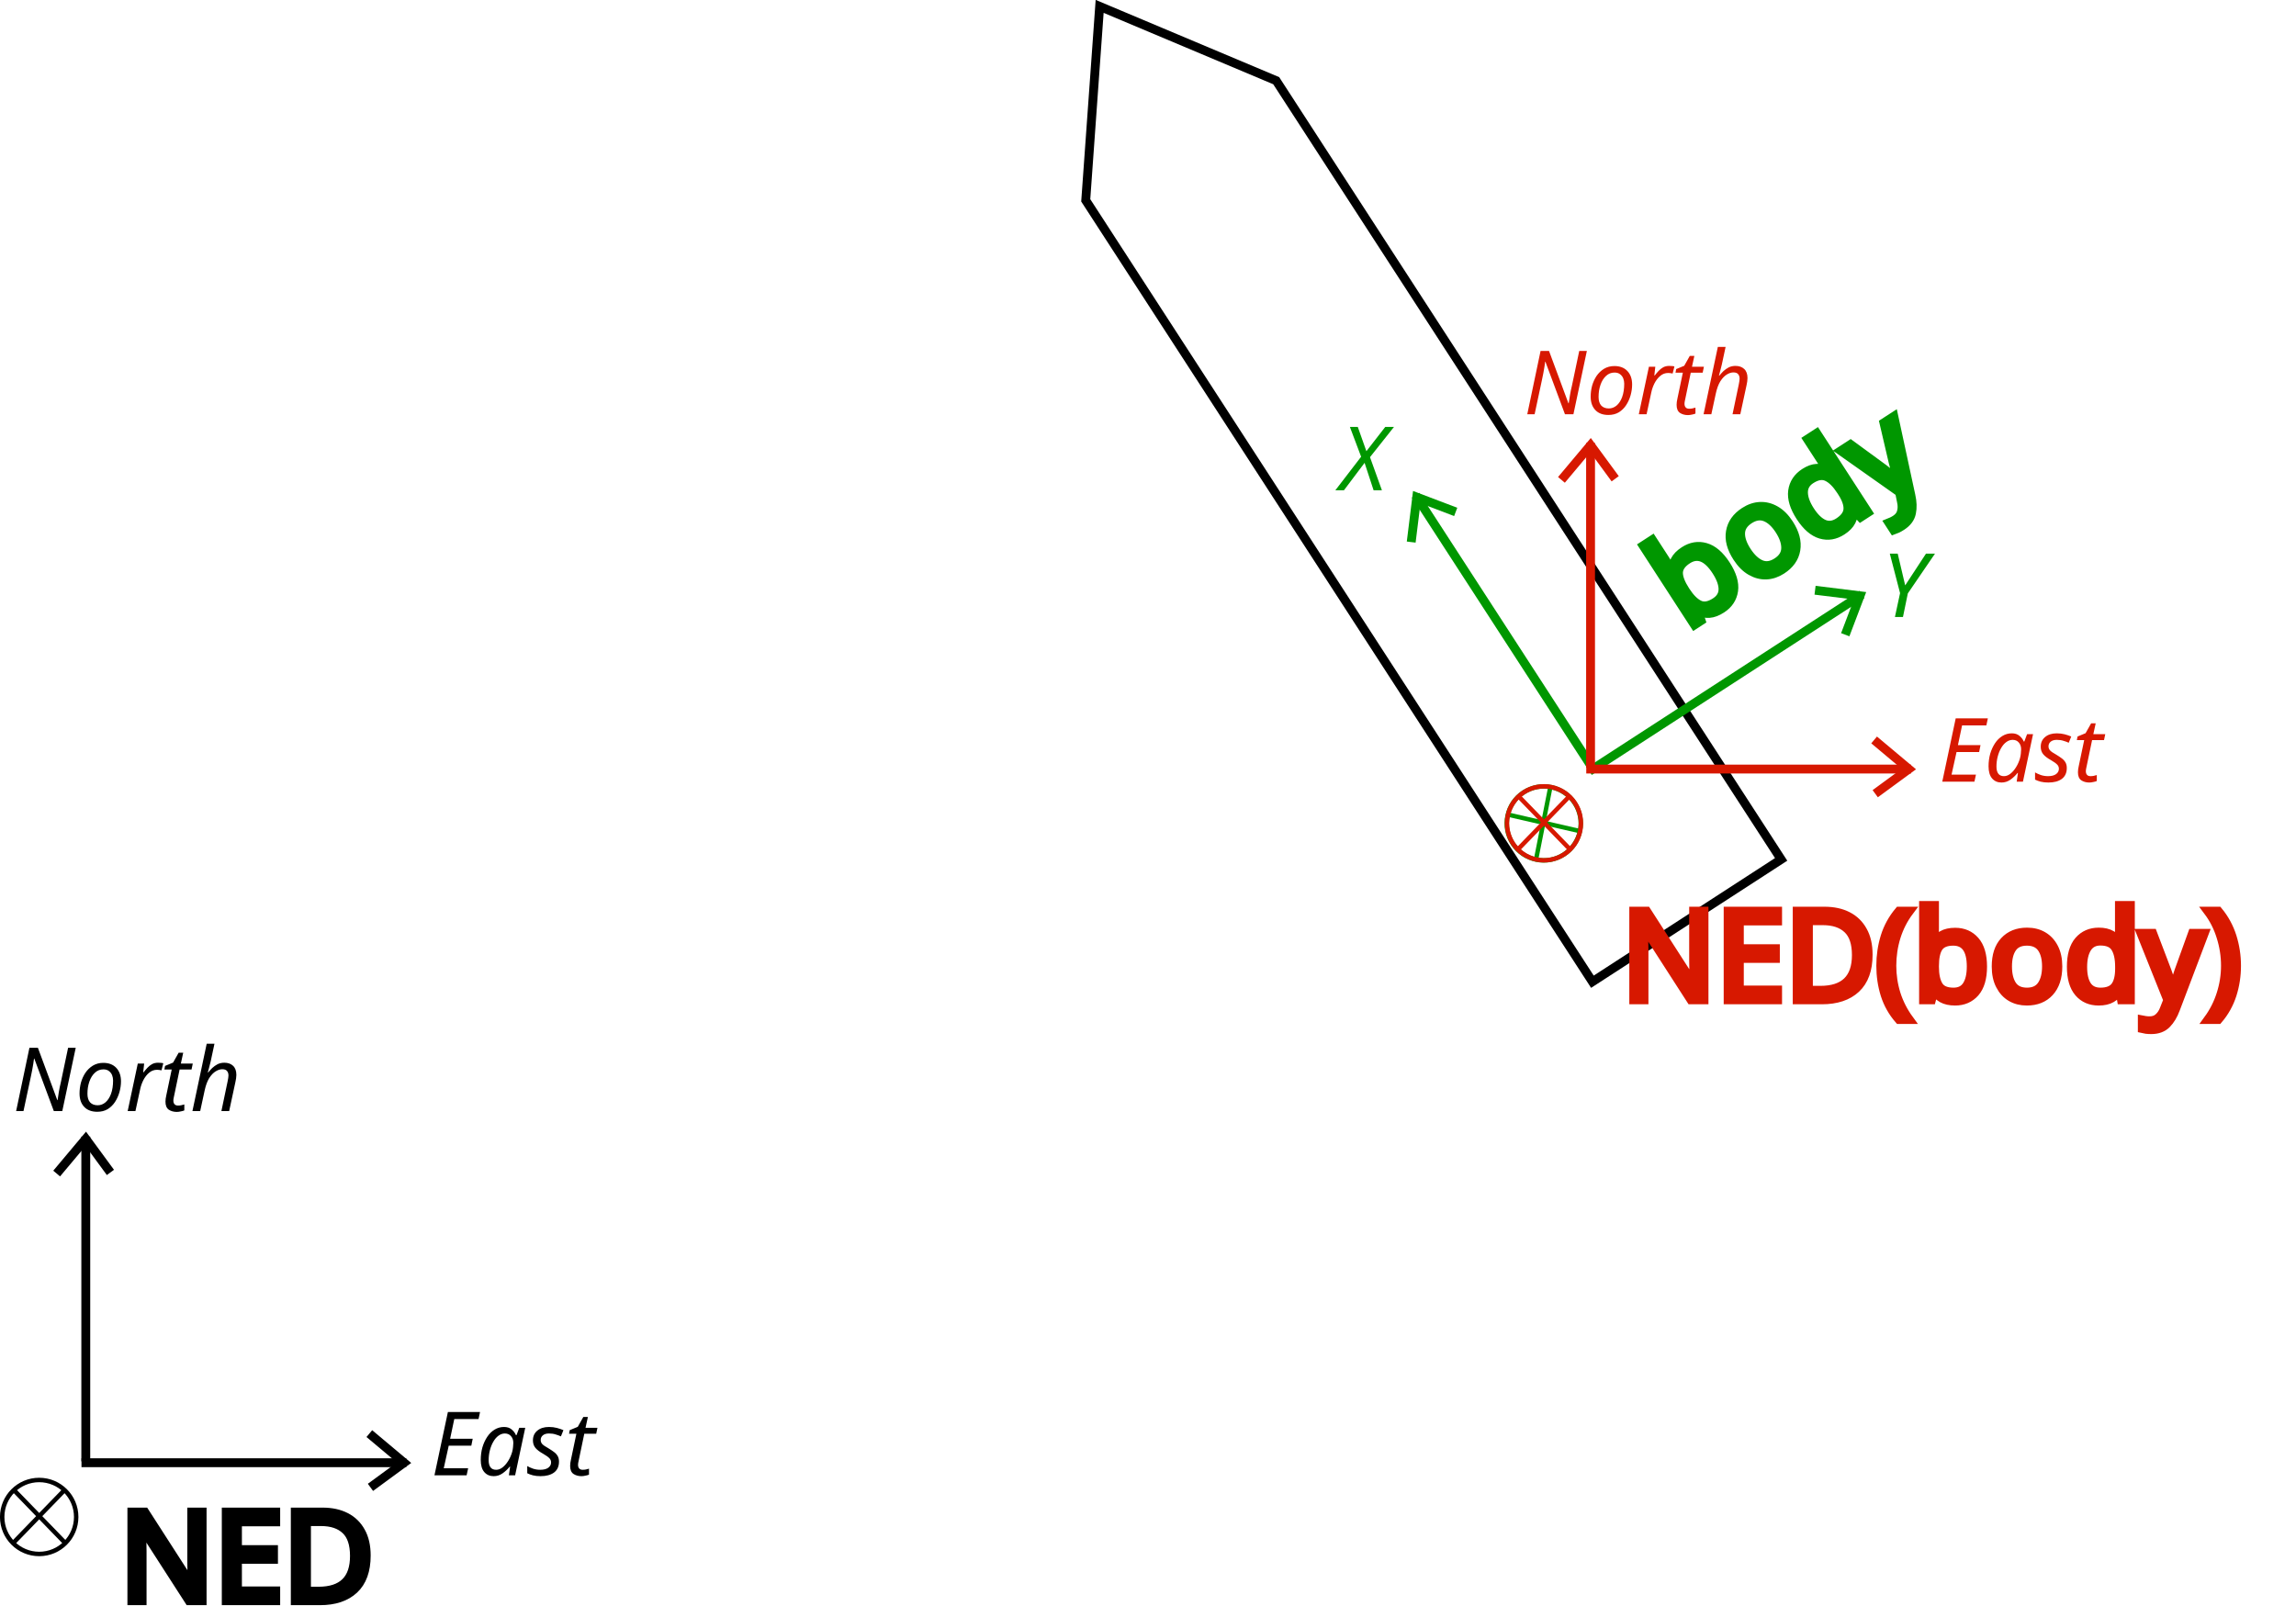
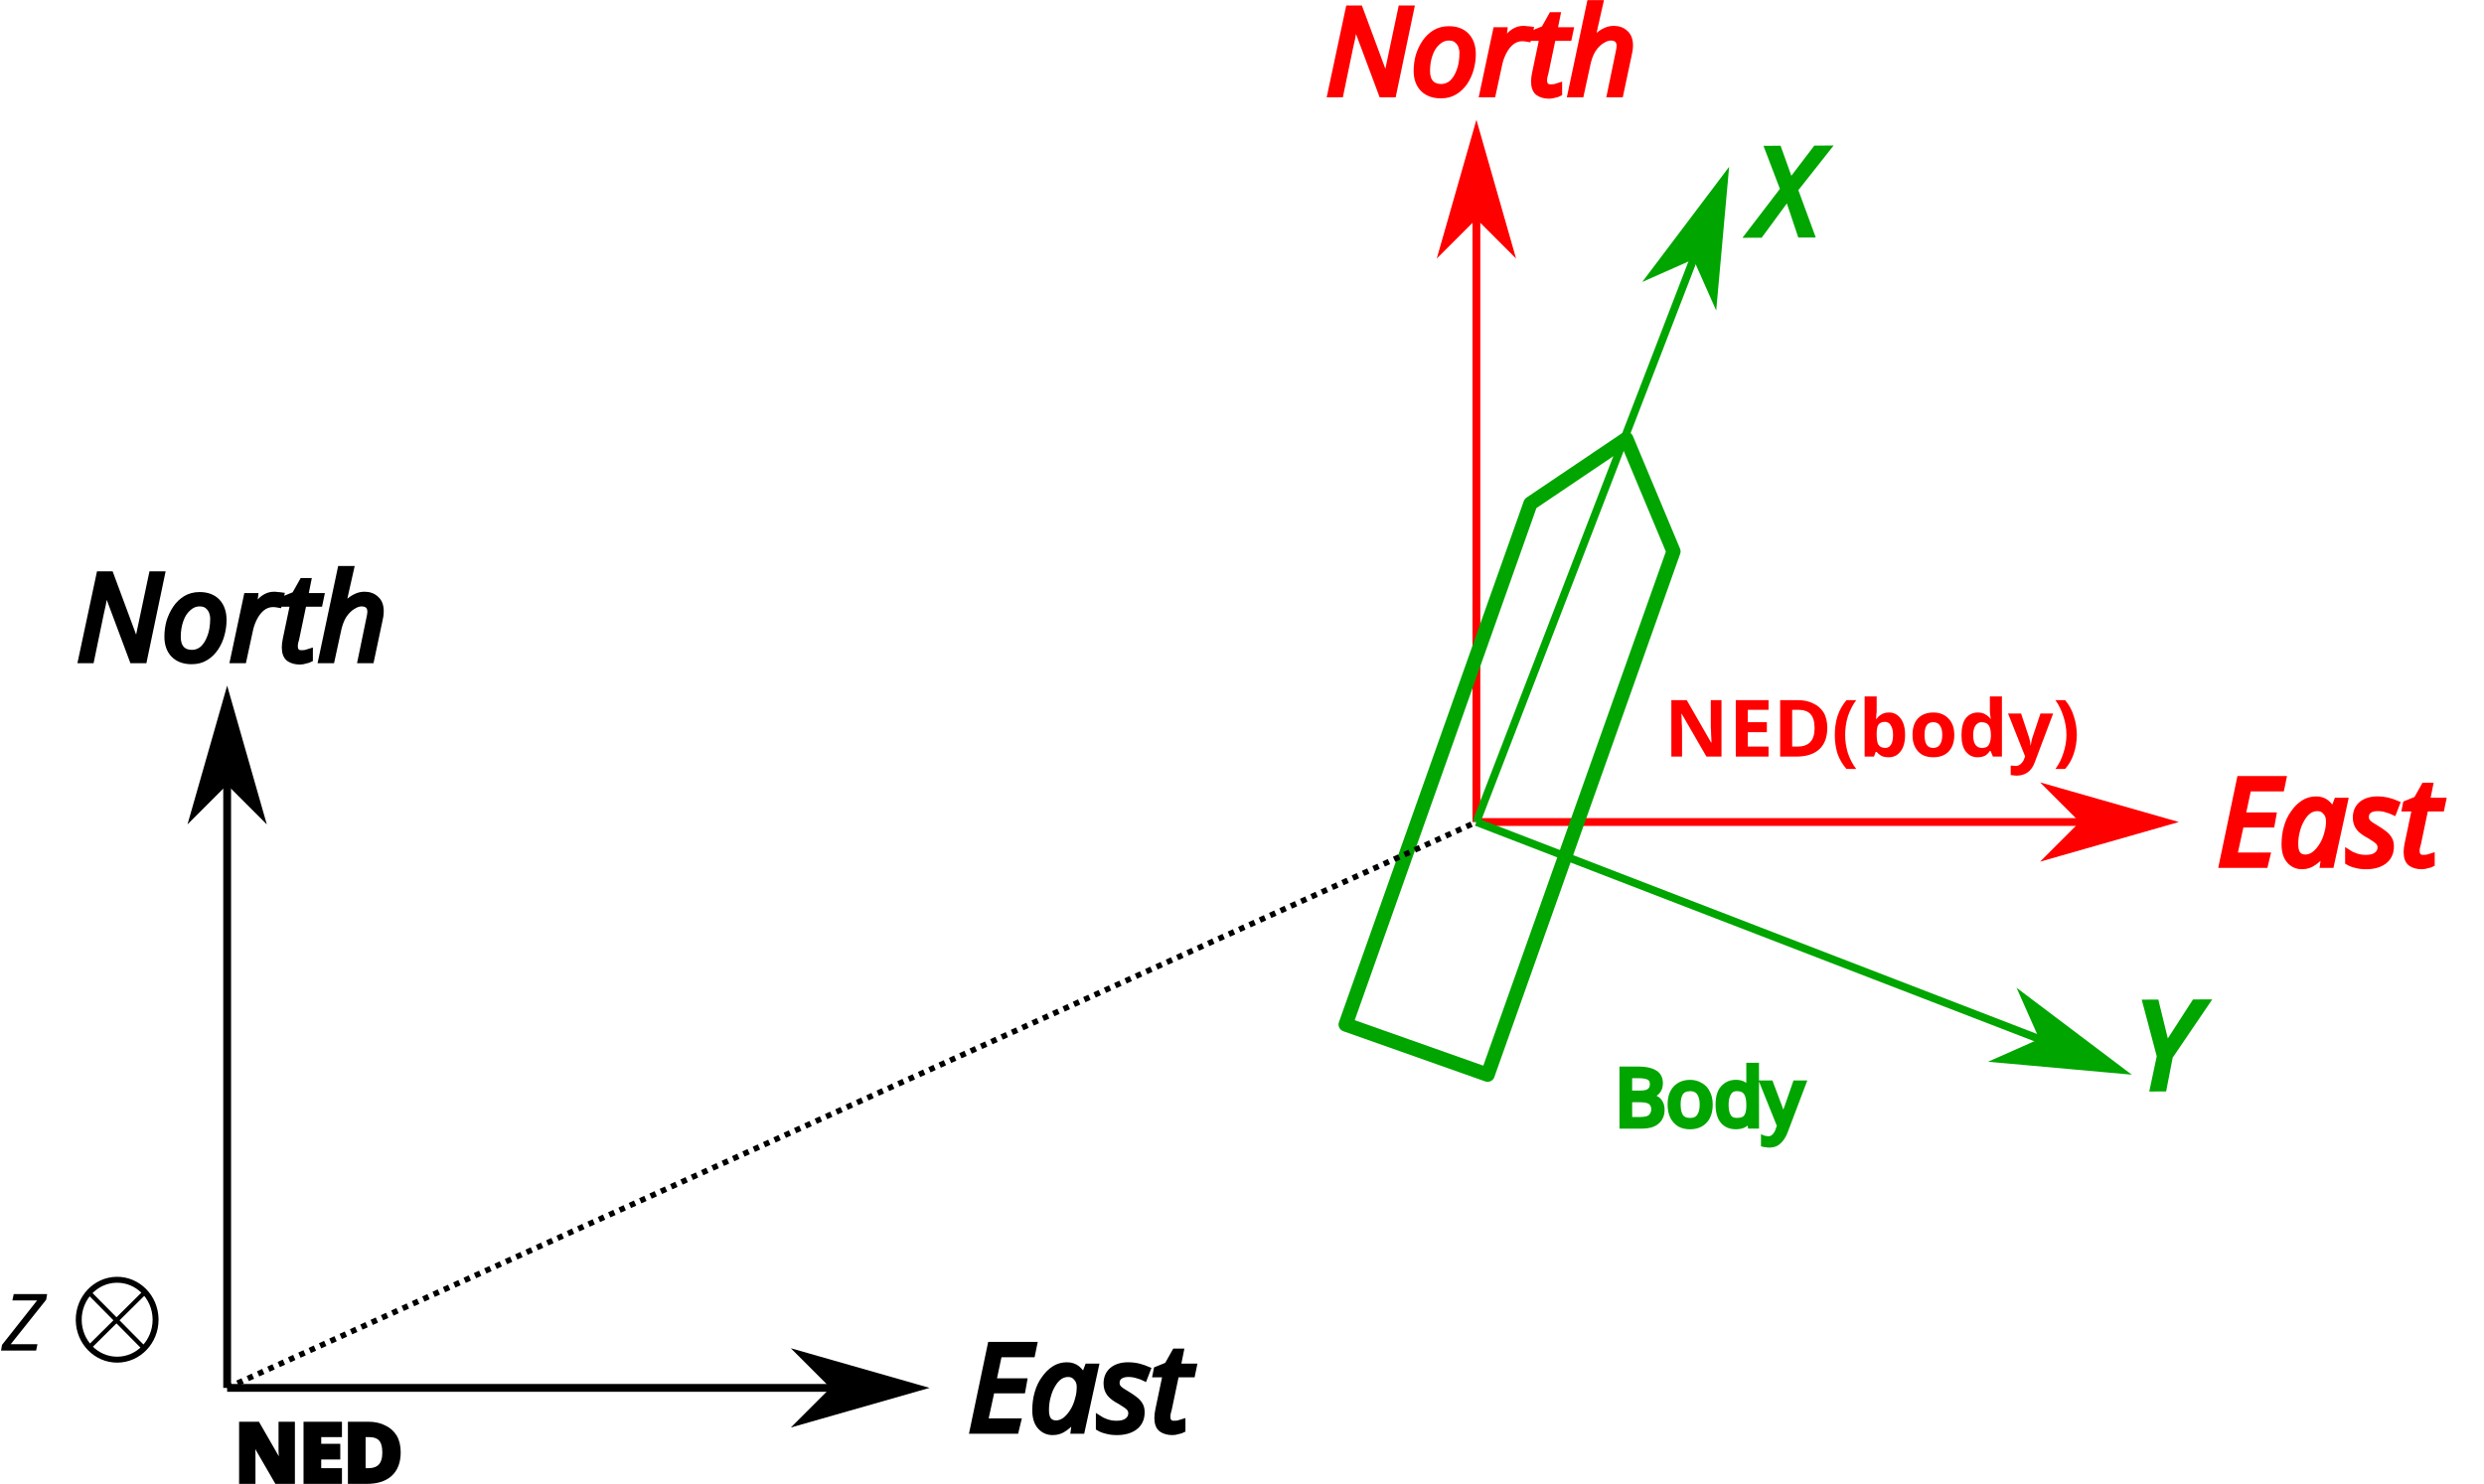
- <svg xmlns="http://www.w3.org/2000/svg" width="258.842" height="180.992" id="svg2" version="1.1">
-   <defs id="defs4">
-     </defs>
-   <g id="layer1" transform="translate(-165.064,-308.6562)">
-     <path style="fill:none;stroke:#000000;stroke-width:1px;stroke-linecap:butt;stroke-linejoin:miter;stroke-opacity:1" d="m 287.466,331.247 57.12,88.104 21.277,-13.794 -56.926,-87.804 -19.903,-8.378 z" id="path3031" />
-     <g style="stroke:#009700;stroke-opacity:1" id="g3041" transform="matrix(0.8390859,-0.543999,0.543999,0.8390859,-242.0888,347.73)">
-       <path id="path3035" d="m 465.933,359.145 36.618,0" style="fill:none;stroke:#009700;stroke-width:1px;stroke-linecap:butt;stroke-linejoin:miter;stroke-opacity:1" />
-       <path id="path3039" d="m 498.384,355.862 3.914,3.283 -3.788,2.778" style="fill:none;stroke:#009700;stroke-width:1px;stroke-linecap:butt;stroke-linejoin:miter;stroke-opacity:1" />
+ <svg xmlns="http://www.w3.org/2000/svg" xmlns:xlink="http://www.w3.org/1999/xlink" width="116.118mm" height="69.386mm" viewBox="0 0 116.118 69.386" version="1.1" id="svg4587">
+   <defs id="defs4581">
+     <linearGradient id="linearGradient9011">
+       <stop style="stop-color:#000000;stop-opacity:1;" offset="0" id="stop9007" />
+       <stop style="stop-color:#000000;stop-opacity:0;" offset="1" id="stop9009" />
+     </linearGradient>
+     <marker style="overflow:visible" id="marker8945" refX="0" refY="0" orient="auto">
+       <path transform="matrix(-0.8,0,0,-0.8,-10,0)" style="fill:#000000;fill-opacity:1;fill-rule:evenodd;stroke:#000000;stroke-width:1pt;stroke-opacity:1" d="M 0,0 5,-5 -12.5,0 5,5 Z" id="path8943" />
+     </marker>
+     <marker orient="auto" refY="0" refX="0" id="marker8887" style="overflow:visible">
+       <path id="path8885" d="M 0,0 5,-5 -12.5,0 5,5 Z" style="fill:#000000;fill-opacity:1;fill-rule:evenodd;stroke:#000000;stroke-width:1pt;stroke-opacity:1" transform="matrix(-0.8,0,0,-0.8,-10,0)" />
+     </marker>
+     <marker style="overflow:visible" id="marker8755" refX="0" refY="0" orient="auto">
+       <path transform="matrix(-0.8,0,0,-0.8,-10,0)" style="fill:#00a500;fill-opacity:1;fill-rule:evenodd;stroke:#00a500;stroke-width:1pt;stroke-opacity:1" d="M 0,0 5,-5 -12.5,0 5,5 Z" id="path8753" />
+     </marker>
+     <marker orient="auto" refY="0" refX="0" id="marker8715" style="overflow:visible">
+       <path id="path8713" d="M 0,0 5,-5 -12.5,0 5,5 Z" style="fill:#00a500;fill-opacity:1;fill-rule:evenodd;stroke:#00a500;stroke-width:1pt;stroke-opacity:1" transform="matrix(-0.8,0,0,-0.8,-10,0)" />
+     </marker>
+     <marker style="overflow:visible" id="marker8076" refX="0" refY="0" orient="auto">
+       <path transform="matrix(-0.8,0,0,-0.8,-10,0)" style="fill:#ff0000;fill-opacity:1;fill-rule:evenodd;stroke:#ff0000;stroke-width:1pt;stroke-opacity:1" d="M 0,0 5,-5 -12.5,0 5,5 Z" id="path8074" />
+     </marker>
+     <marker orient="auto" refY="0" refX="0" id="marker6776" style="overflow:visible">
+       <path id="path6774" d="M 0,0 5,-5 -12.5,0 5,5 Z" style="fill:#ff0000;fill-opacity:1;fill-rule:evenodd;stroke:#ff0000;stroke-width:1pt;stroke-opacity:1" transform="matrix(-0.8,0,0,-0.8,-10,0)" />
+     </marker>
+     <marker orient="auto" refY="0" refX="0" id="marker6078" style="overflow:visible">
+       <path id="path6076" d="M 0,0 5,-5 -12.5,0 5,5 Z" style="fill:#ff0000;fill-opacity:1;fill-rule:evenodd;stroke:#ff0000;stroke-width:1pt;stroke-opacity:1" transform="matrix(-0.8,0,0,-0.8,-10,0)" />
+     </marker>
+     <linearGradient xlink:href="#linearGradient9011" id="linearGradient9013" x1="38.771" y1="199.654" x2="47.213" y2="199.654" gradientUnits="userSpaceOnUse" />
+   </defs>
+   <g id="layer1" transform="translate(-27.58102,-131.7501)">
+     <g id="g8691" transform="translate(-5.078121,18.70887)">
+       <text id="text6040" y="117.462" x="94.62" style="font-style:italic;font-weight:normal;font-size:5.644px;line-height:125%;font-family:Sans;-inkscape-font-specification:'Sans Italic';letter-spacing:0px;word-spacing:0px;fill:#ff0000;fill-opacity:1;stroke:#ff0000;stroke-width:0.265px;stroke-linecap:butt;stroke-linejoin:miter;stroke-opacity:1" xml:space="preserve">
+         <tspan style="font-size:5.644px;fill:#ff0000;fill-opacity:1;stroke:#ff0000;stroke-width:0.265px;stroke-opacity:1" y="117.462" x="94.62" id="tspan6038">North</tspan>
+       </text>
+       <text id="text6044" y="153.495" x="136.281" style="font-style:italic;font-weight:normal;font-size:3.704px;line-height:125%;font-family:Sans;-inkscape-font-specification:'Sans Italic';letter-spacing:0px;word-spacing:0px;fill:#ff0000;fill-opacity:1;stroke:#ff0000;stroke-width:0.265px;stroke-linecap:butt;stroke-linejoin:miter;stroke-opacity:1" xml:space="preserve">
+         <tspan style="font-size:5.644px;fill:#ff0000;fill-opacity:1;stroke:#ff0000;stroke-width:0.265px;stroke-opacity:1" y="153.495" x="136.281" id="tspan6042">East</tspan>
+       </text>
+       <path style="fill:#ff0000;fill-opacity:1;fill-rule:evenodd;stroke:#ff0000;stroke-width:0.365;stroke-linecap:butt;stroke-linejoin:miter;stroke-miterlimit:4;stroke-dasharray:none;stroke-opacity:1;marker-end:url(#marker6776)" d="M 101.676,151.479 V 119.351" id="path6772" />
+       <path id="path8072" d="m 101.676,151.479 h 32.128" style="fill:#ff0000;fill-opacity:1;fill-rule:evenodd;stroke:#ff0000;stroke-width:0.365;stroke-linecap:butt;stroke-linejoin:miter;stroke-miterlimit:4;stroke-dasharray:none;stroke-opacity:1;marker-end:url(#marker8076)" />
    </g>
-     <g id="g3821" transform="matrix(0.2840875,-0.1841806,0.1841806,0.2840875,164.781,332.7818)" style="stroke:#009700;stroke-width:0.295;stroke-miterlimit:4;stroke-opacity:1;stroke-dasharray:none">
-       <path transform="translate(-5.535714,28.21429)" d="m 339.464,422.184 c 0,6.805 -5.516,12.321 -12.321,12.321 -6.805,0 -12.321,-5.516 -12.321,-12.321 0,-6.805 5.516,-12.321 12.321,-12.321 6.805,0 12.321,5.516 12.321,12.321 z" id="path3047" style="fill:none;stroke:#009700;stroke-width:1.477;stroke-miterlimit:4;stroke-opacity:1;stroke-dasharray:none;stroke-dashoffset:0" />
-       <path id="path3817" d="m 313.214,441.469 17.143,17.679" style="fill:none;stroke:#009700;stroke-width:1.477;stroke-linecap:butt;stroke-linejoin:miter;stroke-miterlimit:4;stroke-opacity:1;stroke-dasharray:none" />
-       <path style="fill:none;stroke:#009700;stroke-width:1.477;stroke-linecap:butt;stroke-linejoin:miter;stroke-miterlimit:4;stroke-opacity:1;stroke-dasharray:none" d="m 330.179,441.291 -17.143,17.679" id="path3819" />
+     <text xml:space="preserve" style="font-style:italic;font-weight:normal;font-size:3.704px;line-height:125%;font-family:Sans;-inkscape-font-specification:'Sans Italic';letter-spacing:0px;word-spacing:0px;fill:#000000;fill-opacity:1;stroke:none;stroke-width:0.265px;stroke-linecap:butt;stroke-linejoin:miter;stroke-opacity:1" x="105.381" y="167.128" id="text8807">
+       <tspan id="tspan8805" x="105.381" y="167.128" style="font-style:normal;font-weight:bold;fill:#ff0000;fill-opacity:1;stroke-width:0.265px">NED(body)</tspan>
+     </text>
+     <g id="g8832" transform="matrix(0.7604158,0,0,0.7604158,-45.19176,55.1359)">
+       <path d="m 105.266,181.906 a 2.362,2.457 0 0 1 -2.35,2.457 2.362,2.457 0 0 1 -2.375,-2.43 2.362,2.457 0 0 1 2.324,-2.483 2.362,2.457 0 0 1 2.4,2.404" id="path8821" style="fill:none;fill-opacity:1;stroke:#000000;stroke-width:0.365;stroke-linecap:round;stroke-linejoin:round;stroke-miterlimit:4;stroke-dasharray:none;stroke-dashoffset:0;stroke-opacity:1" />
+       <path id="path8825" d="m 101.175,180.24 3.374,3.408 v 0" style="fill:none;fill-rule:evenodd;stroke:#000000;stroke-width:0.265px;stroke-linecap:butt;stroke-linejoin:miter;stroke-opacity:1" />
+       <path style="fill:none;fill-rule:evenodd;stroke:#000000;stroke-width:0.265px;stroke-linecap:butt;stroke-linejoin:miter;stroke-opacity:1" d="m 101.158,183.631 3.408,-3.374 v 0" id="path8827" />
    </g>
-     <g style="stroke:#009700;stroke-opacity:1" id="g3041-6" transform="matrix(-0.5440096,-0.839079,0.839079,-0.5440096,296.687,981.5553)">
-       <path id="path3035-8" d="m 465.933,359.145 36.618,0" style="fill:none;stroke:#009700;stroke-width:1px;stroke-linecap:butt;stroke-linejoin:miter;stroke-opacity:1" />
-       <path id="path3039-1" d="m 498.384,355.862 3.914,3.283 -3.788,2.778" style="fill:none;stroke:#009700;stroke-width:1px;stroke-linecap:butt;stroke-linejoin:miter;stroke-opacity:1" />
+     <text xml:space="preserve" style="font-style:italic;font-weight:normal;font-size:3.704px;line-height:125%;font-family:Sans;-inkscape-font-specification:'Sans Italic';letter-spacing:0px;word-spacing:0px;fill:#000000;fill-opacity:1;stroke:none;stroke-width:0.265px;stroke-linecap:butt;stroke-linejoin:miter;stroke-opacity:1" x="27.662" y="194.903" id="text8836">
+       <tspan id="tspan8834" x="27.662" y="194.903" style="stroke-width:0.265px">Z</tspan>
+     </text>
+     <g id="g9740" transform="rotate(46.1257,96.59747,170.188)">
+       <text transform="rotate(-46.35524)" xml:space="preserve" style="font-style:italic;font-weight:normal;font-size:5.644px;line-height:125%;font-family:Sans;-inkscape-font-specification:'Sans Italic';letter-spacing:0px;word-spacing:0px;fill:#00a500;fill-opacity:1;stroke:#00a500;stroke-width:0.265px;stroke-linecap:butt;stroke-linejoin:miter;stroke-opacity:1" x="-43.373" y="159.961" id="text8695">
+         <tspan id="tspan8693" x="-43.373" y="159.961" style="font-size:5.644px;fill:#00a500;fill-opacity:1;stroke:#00a500;stroke-width:0.265px;stroke-opacity:1">X</tspan>
+       </text>
+       <text transform="rotate(-46.34563)" xml:space="preserve" style="font-style:italic;font-weight:normal;font-size:3.704px;line-height:125%;font-family:Sans;-inkscape-font-specification:'Sans Italic';letter-spacing:0px;word-spacing:0px;fill:#00a500;fill-opacity:1;stroke:#00a500;stroke-width:0.265px;stroke-linecap:butt;stroke-linejoin:miter;stroke-opacity:1" x="-25.726" y="199.962" id="text8699">
+         <tspan id="tspan8697" x="-25.726" y="199.962" style="font-size:5.644px;fill:#00a500;fill-opacity:1;stroke:#00a500;stroke-width:0.265px;stroke-opacity:1">Y</tspan>
+       </text>
+       <path id="path8701" d="M 96.597,170.188 83,141.079" style="fill:#00a500;fill-opacity:1;fill-rule:evenodd;stroke:#00a500;stroke-width:0.365;stroke-linecap:butt;stroke-linejoin:miter;stroke-miterlimit:4;stroke-dasharray:none;stroke-opacity:1;marker-end:url(#marker8755)" />
+       <path style="fill:#00a500;fill-opacity:1;fill-rule:evenodd;stroke:#00a500;stroke-width:0.365;stroke-linecap:butt;stroke-linejoin:miter;stroke-miterlimit:4;stroke-dasharray:none;stroke-opacity:1;marker-end:url(#marker8715)" d="M 96.597,170.188 125.706,156.591" id="path8703" />
+       <text xml:space="preserve" style="font-style:italic;font-weight:normal;font-size:3.704px;line-height:125%;font-family:Sans;-inkscape-font-specification:'Sans Italic';letter-spacing:0px;word-spacing:0px;fill:#00a500;fill-opacity:1;stroke:#00a500;stroke-width:0.265px;stroke-linecap:butt;stroke-linejoin:miter;stroke-opacity:1" x="-49.417" y="201.755" id="text8819" transform="rotate(-46.16765)">
+         <tspan id="tspan8817" x="-49.417" y="201.755" style="font-style:normal;font-weight:normal;fill:#00a500;fill-opacity:1;stroke:#00a500;stroke-width:0.265px;stroke-opacity:1">Body</tspan>
+       </text>
+       <path id="path8840" d="m 99.186,181.156 -11.573,-23.114 0.927,-5.325 5.321,2.06 11.618,23.222 z" style="fill:none;fill-rule:evenodd;stroke:#00a500;stroke-width:0.665;stroke-linecap:round;stroke-linejoin:round;stroke-miterlimit:4;stroke-dasharray:none;stroke-opacity:1" />
    </g>
-     <g transform="translate(-79.80316,1.683059)" id="g3870-3">
-       <g transform="translate(-211.8795,112.7583)" id="g3041-4">
-         <path style="fill:none;stroke:#000000;stroke-width:1px;stroke-linecap:butt;stroke-linejoin:miter;stroke-opacity:1" d="m 465.933,359.145 36.618,0" id="path3035-7" />
-         <path style="fill:none;stroke:#000000;stroke-width:1px;stroke-linecap:butt;stroke-linejoin:miter;stroke-opacity:1" d="m 498.384,355.862 3.914,3.283 -3.788,2.778" id="path3039-13" />
-       </g>
-       <g style="stroke-width:0.295;stroke-miterlimit:4;stroke-dasharray:none" transform="matrix(0.3385679,0,0,0.3385679,140.3993,325.5304)" id="g3821-6">
-         <path style="fill:none;stroke:#000000;stroke-width:1.477;stroke-miterlimit:4;stroke-opacity:1;stroke-dasharray:none;stroke-dashoffset:0" id="path3047-6" d="m 339.464,422.184 c 0,6.805 -5.516,12.321 -12.321,12.321 -6.805,0 -12.321,-5.516 -12.321,-12.321 0,-6.805 5.516,-12.321 12.321,-12.321 6.805,0 12.321,5.516 12.321,12.321 z" transform="translate(-5.535714,28.21429)" />
-         <path style="fill:none;stroke:#000000;stroke-width:1.477;stroke-linecap:butt;stroke-linejoin:miter;stroke-miterlimit:4;stroke-opacity:1;stroke-dasharray:none" d="m 313.214,441.469 17.143,17.679" id="path3817-8" />
-         <path id="path3819-6" d="m 330.179,441.291 -17.143,17.679" style="fill:none;stroke:#000000;stroke-width:1.477;stroke-linecap:butt;stroke-linejoin:miter;stroke-miterlimit:4;stroke-opacity:1;stroke-dasharray:none" />
-       </g>
-       <g transform="matrix(-1.2655233e-5,-1,1,-1.2655233e-5,-104.6007,937.6857)" id="g3041-6-5">
-         <path style="fill:none;stroke:#000000;stroke-width:1px;stroke-linecap:butt;stroke-linejoin:miter;stroke-opacity:1" d="m 465.933,359.145 36.618,0" id="path3035-8-1" />
-         <path style="fill:none;stroke:#000000;stroke-width:1px;stroke-linecap:butt;stroke-linejoin:miter;stroke-opacity:1" d="m 498.384,355.862 3.914,3.283 -3.788,2.778" id="path3039-1-8" />
-       </g>
+     <g id="g8854" transform="translate(-63.47651,45.16855)" style="fill:#000000;fill-opacity:1;stroke:#000000;stroke-opacity:1">
+       <text xml:space="preserve" style="font-style:italic;font-weight:normal;font-size:5.644px;line-height:125%;font-family:Sans;-inkscape-font-specification:'Sans Italic';letter-spacing:0px;word-spacing:0px;fill:#000000;fill-opacity:1;stroke:#000000;stroke-width:0.265px;stroke-linecap:butt;stroke-linejoin:miter;stroke-opacity:1" x="94.62" y="117.462" id="text8844">
+         <tspan id="tspan8842" x="94.62" y="117.462" style="font-size:5.644px;fill:#000000;fill-opacity:1;stroke:#000000;stroke-width:0.265px;stroke-opacity:1">North</tspan>
+       </text>
+       <text xml:space="preserve" style="font-style:italic;font-weight:normal;font-size:3.704px;line-height:125%;font-family:Sans;-inkscape-font-specification:'Sans Italic';letter-spacing:0px;word-spacing:0px;fill:#000000;fill-opacity:1;stroke:#000000;stroke-width:0.265px;stroke-linecap:butt;stroke-linejoin:miter;stroke-opacity:1" x="136.281" y="153.495" id="text8848">
+         <tspan id="tspan8846" x="136.281" y="153.495" style="font-size:5.644px;fill:#000000;fill-opacity:1;stroke:#000000;stroke-width:0.265px;stroke-opacity:1">East</tspan>
+       </text>
+       <path id="path8850" d="M 101.676,151.479 V 119.351" style="fill:#000000;fill-opacity:1;fill-rule:evenodd;stroke:#000000;stroke-width:0.365;stroke-linecap:butt;stroke-linejoin:miter;stroke-miterlimit:4;stroke-dasharray:none;stroke-opacity:1;marker-end:url(#marker8945)" />
+       <path style="fill:#000000;fill-opacity:1;fill-rule:evenodd;stroke:#000000;stroke-width:0.365;stroke-linecap:butt;stroke-linejoin:miter;stroke-miterlimit:4;stroke-dasharray:none;stroke-opacity:1;marker-end:url(#marker8887)" d="m 101.676,151.479 h 32.128" id="path8852" />
    </g>
-     <g transform="translate(89.8397,-76.53123)" id="g3870-1" style="stroke:#d71800;stroke-opacity:1">
-       <g transform="translate(-211.8795,112.7583)" id="g3041-3" style="stroke:#d71800;stroke-opacity:1">
-         <path style="fill:none;stroke:#d71800;stroke-width:1px;stroke-linecap:butt;stroke-linejoin:miter;stroke-opacity:1" d="m 465.933,359.145 36.618,0" id="path3035-3" />
-         <path style="fill:none;stroke:#d71800;stroke-width:1px;stroke-linecap:butt;stroke-linejoin:miter;stroke-opacity:1" d="m 498.384,355.862 3.914,3.283 -3.788,2.778" id="path3039-8" />
-       </g>
-       <g style="stroke:#d71800;stroke-width:0.295;stroke-miterlimit:4;stroke-opacity:1;stroke-dasharray:none" transform="matrix(0.3385679,0,0,0.3385679,140.3993,325.5304)" id="g3821-4">
-         <path style="fill:none;stroke:#d71800;stroke-width:1.477;stroke-miterlimit:4;stroke-opacity:1;stroke-dasharray:none;stroke-dashoffset:0" id="path3047-1" d="m 339.464,422.184 c 0,6.805 -5.516,12.321 -12.321,12.321 -6.805,0 -12.321,-5.516 -12.321,-12.321 0,-6.805 5.516,-12.321 12.321,-12.321 6.805,0 12.321,5.516 12.321,12.321 z" transform="translate(-5.535714,28.21429)" />
-         <path style="fill:none;stroke:#d71800;stroke-width:1.477;stroke-linecap:butt;stroke-linejoin:miter;stroke-miterlimit:4;stroke-opacity:1;stroke-dasharray:none" d="m 313.214,441.469 17.143,17.679" id="path3817-89" />
-         <path id="path3819-4" d="m 330.179,441.291 -17.143,17.679" style="fill:none;stroke:#d71800;stroke-width:1.477;stroke-linecap:butt;stroke-linejoin:miter;stroke-miterlimit:4;stroke-opacity:1;stroke-dasharray:none" />
-       </g>
-       <g transform="matrix(-1.2655233e-5,-1,1,-1.2655233e-5,-104.6007,937.6857)" id="g3041-6-7" style="stroke:#d71800;stroke-opacity:1">
-         <path style="fill:none;stroke:#d71800;stroke-width:1px;stroke-linecap:butt;stroke-linejoin:miter;stroke-opacity:1" d="m 465.933,359.145 36.618,0" id="path3035-8-8" />
-         <path style="fill:none;stroke:#d71800;stroke-width:1px;stroke-linecap:butt;stroke-linejoin:miter;stroke-opacity:1" d="m 498.384,355.862 3.914,3.283 -3.788,2.778" id="path3039-1-9" />
-       </g>
-     </g>
-     <text xml:space="preserve" style="font-size:14px;font-style:normal;font-variant:normal;font-weight:normal;font-stretch:normal;text-align:start;line-height:125%;letter-spacing:0px;word-spacing:0px;writing-mode:lr-tb;text-anchor:start;fill:#000000;fill-opacity:1;stroke:#000000;stroke-opacity:1;font-family:Sans;-inkscape-font-specification:Sans" x="178.571" y="489.148" id="text3957">
-       <tspan id="tspan3959" x="178.571" y="489.148">NED</tspan>
+     <text id="text8881" y="201.004" x="38.564" style="font-style:italic;font-weight:normal;font-size:3.704px;line-height:125%;font-family:Sans;-inkscape-font-specification:'Sans Italic';letter-spacing:0px;word-spacing:0px;fill:#000000;fill-opacity:1;stroke:#000000;stroke-width:0.265px;stroke-linecap:butt;stroke-linejoin:miter;stroke-opacity:1" xml:space="preserve">
+       <tspan style="font-style:normal;font-weight:bold;fill:#000000;fill-opacity:1;stroke:#000000;stroke-width:0.265px;stroke-opacity:1" y="201.004" x="38.564" id="tspan8879">NED</tspan>
    </text>
-     <text id="text3961" y="511.826" x="91.367" style="font-size:14px;font-style:normal;font-variant:normal;font-weight:normal;font-stretch:normal;text-align:start;line-height:125%;letter-spacing:0px;word-spacing:0px;writing-mode:lr-tb;text-anchor:start;fill:#009700;fill-opacity:1;stroke:#009700;stroke-width:1;stroke-opacity:1;font-family:Sans;-inkscape-font-specification:Sans" xml:space="preserve" transform="matrix(0.8390859,-0.543999,0.543999,0.8390859,0,0)">
-       <tspan y="511.826" x="91.367" id="tspan3963" style="stroke-width:1">body</tspan>
-     </text>
-     <text id="text3961-2" y="421.394" x="347.885" style="font-size:14px;font-style:normal;font-variant:normal;font-weight:normal;font-stretch:normal;text-align:start;line-height:125%;letter-spacing:0px;word-spacing:0px;writing-mode:lr-tb;text-anchor:start;fill:#d71800;fill-opacity:1;stroke:#d71800;stroke-opacity:1;font-family:Sans;-inkscape-font-specification:Sans" xml:space="preserve">
-       <tspan y="421.394" x="347.885" id="tspan3963-4">NED(body)</tspan>
-     </text>
-     <text xml:space="preserve" style="font-size:10px;font-style:italic;font-variant:normal;font-weight:normal;font-stretch:normal;text-align:start;line-height:125%;letter-spacing:0px;word-spacing:0px;writing-mode:lr-tb;text-anchor:start;fill:#000000;fill-opacity:1;stroke:none;font-family:Sans;-inkscape-font-specification:Sans Italic" x="213.635" y="475.005" id="text4015">
-       <tspan id="tspan4017" x="213.635" y="475.005">East</tspan>
-     </text>
-     <text xml:space="preserve" style="font-size:10px;font-style:italic;font-variant:normal;font-weight:normal;font-stretch:normal;text-align:start;line-height:125%;letter-spacing:0px;word-spacing:0px;writing-mode:lr-tb;text-anchor:start;fill:#000000;fill-opacity:1;stroke:none;font-family:Sans;-inkscape-font-specification:Sans Italic" x="166.478" y="433.936" id="text4015-1">
-       <tspan id="tspan4017-2" x="166.478" y="433.936">North</tspan>
-     </text>
-     <text xml:space="preserve" style="font-size:10px;font-style:italic;font-variant:normal;font-weight:normal;font-stretch:normal;text-align:start;line-height:125%;letter-spacing:0px;word-spacing:0px;writing-mode:lr-tb;text-anchor:start;fill:#d71800;fill-opacity:1;stroke:none;font-family:Sans;-inkscape-font-specification:Sans Italic" x="383.62" y="396.794" id="text4015-0">
-       <tspan id="tspan4017-24" x="383.62" y="396.794">East</tspan>
-     </text>
-     <text xml:space="preserve" style="font-size:10px;font-style:italic;font-variant:normal;font-weight:normal;font-stretch:normal;text-align:start;line-height:125%;letter-spacing:0px;word-spacing:0px;writing-mode:lr-tb;text-anchor:start;fill:#d71800;fill-opacity:1;stroke:none;font-family:Sans;-inkscape-font-specification:Sans Italic" x="336.835" y="355.365" id="text4015-3">
-       <tspan id="tspan4017-8" x="336.835" y="355.365">North</tspan>
-     </text>
-     <text xml:space="preserve" style="font-size:10px;font-style:italic;font-variant:normal;font-weight:normal;font-stretch:normal;text-align:start;line-height:125%;letter-spacing:0px;word-spacing:0px;writing-mode:lr-tb;text-anchor:start;fill:#009700;fill-opacity:1;stroke:none;font-family:Sans;-inkscape-font-specification:Sans Italic" x="377.192" y="378.222" id="text4015-36">
-       <tspan id="tspan4017-1" x="377.192" y="378.222">Y</tspan>
-     </text>
-     <text xml:space="preserve" style="font-size:10px;font-style:italic;font-variant:normal;font-weight:normal;font-stretch:normal;text-align:start;line-height:125%;letter-spacing:0px;word-spacing:0px;writing-mode:lr-tb;text-anchor:start;fill:#009700;fill-opacity:1;stroke:none;font-family:Sans;-inkscape-font-specification:Sans Italic" x="316.12" y="363.936" id="text4015-12">
-       <tspan id="tspan4017-9" x="316.12" y="363.936">X</tspan>
-     </text>
+     <path style="fill:none;fill-rule:evenodd;stroke:#000000;stroke-width:0.265;stroke-linecap:butt;stroke-linejoin:miter;stroke-miterlimit:4;stroke-dasharray:0.265, 0.265;stroke-dashoffset:0;stroke-opacity:1" d="M 38.199,196.648 96.597,170.188" id="path8883" />
  </g>
</svg>
